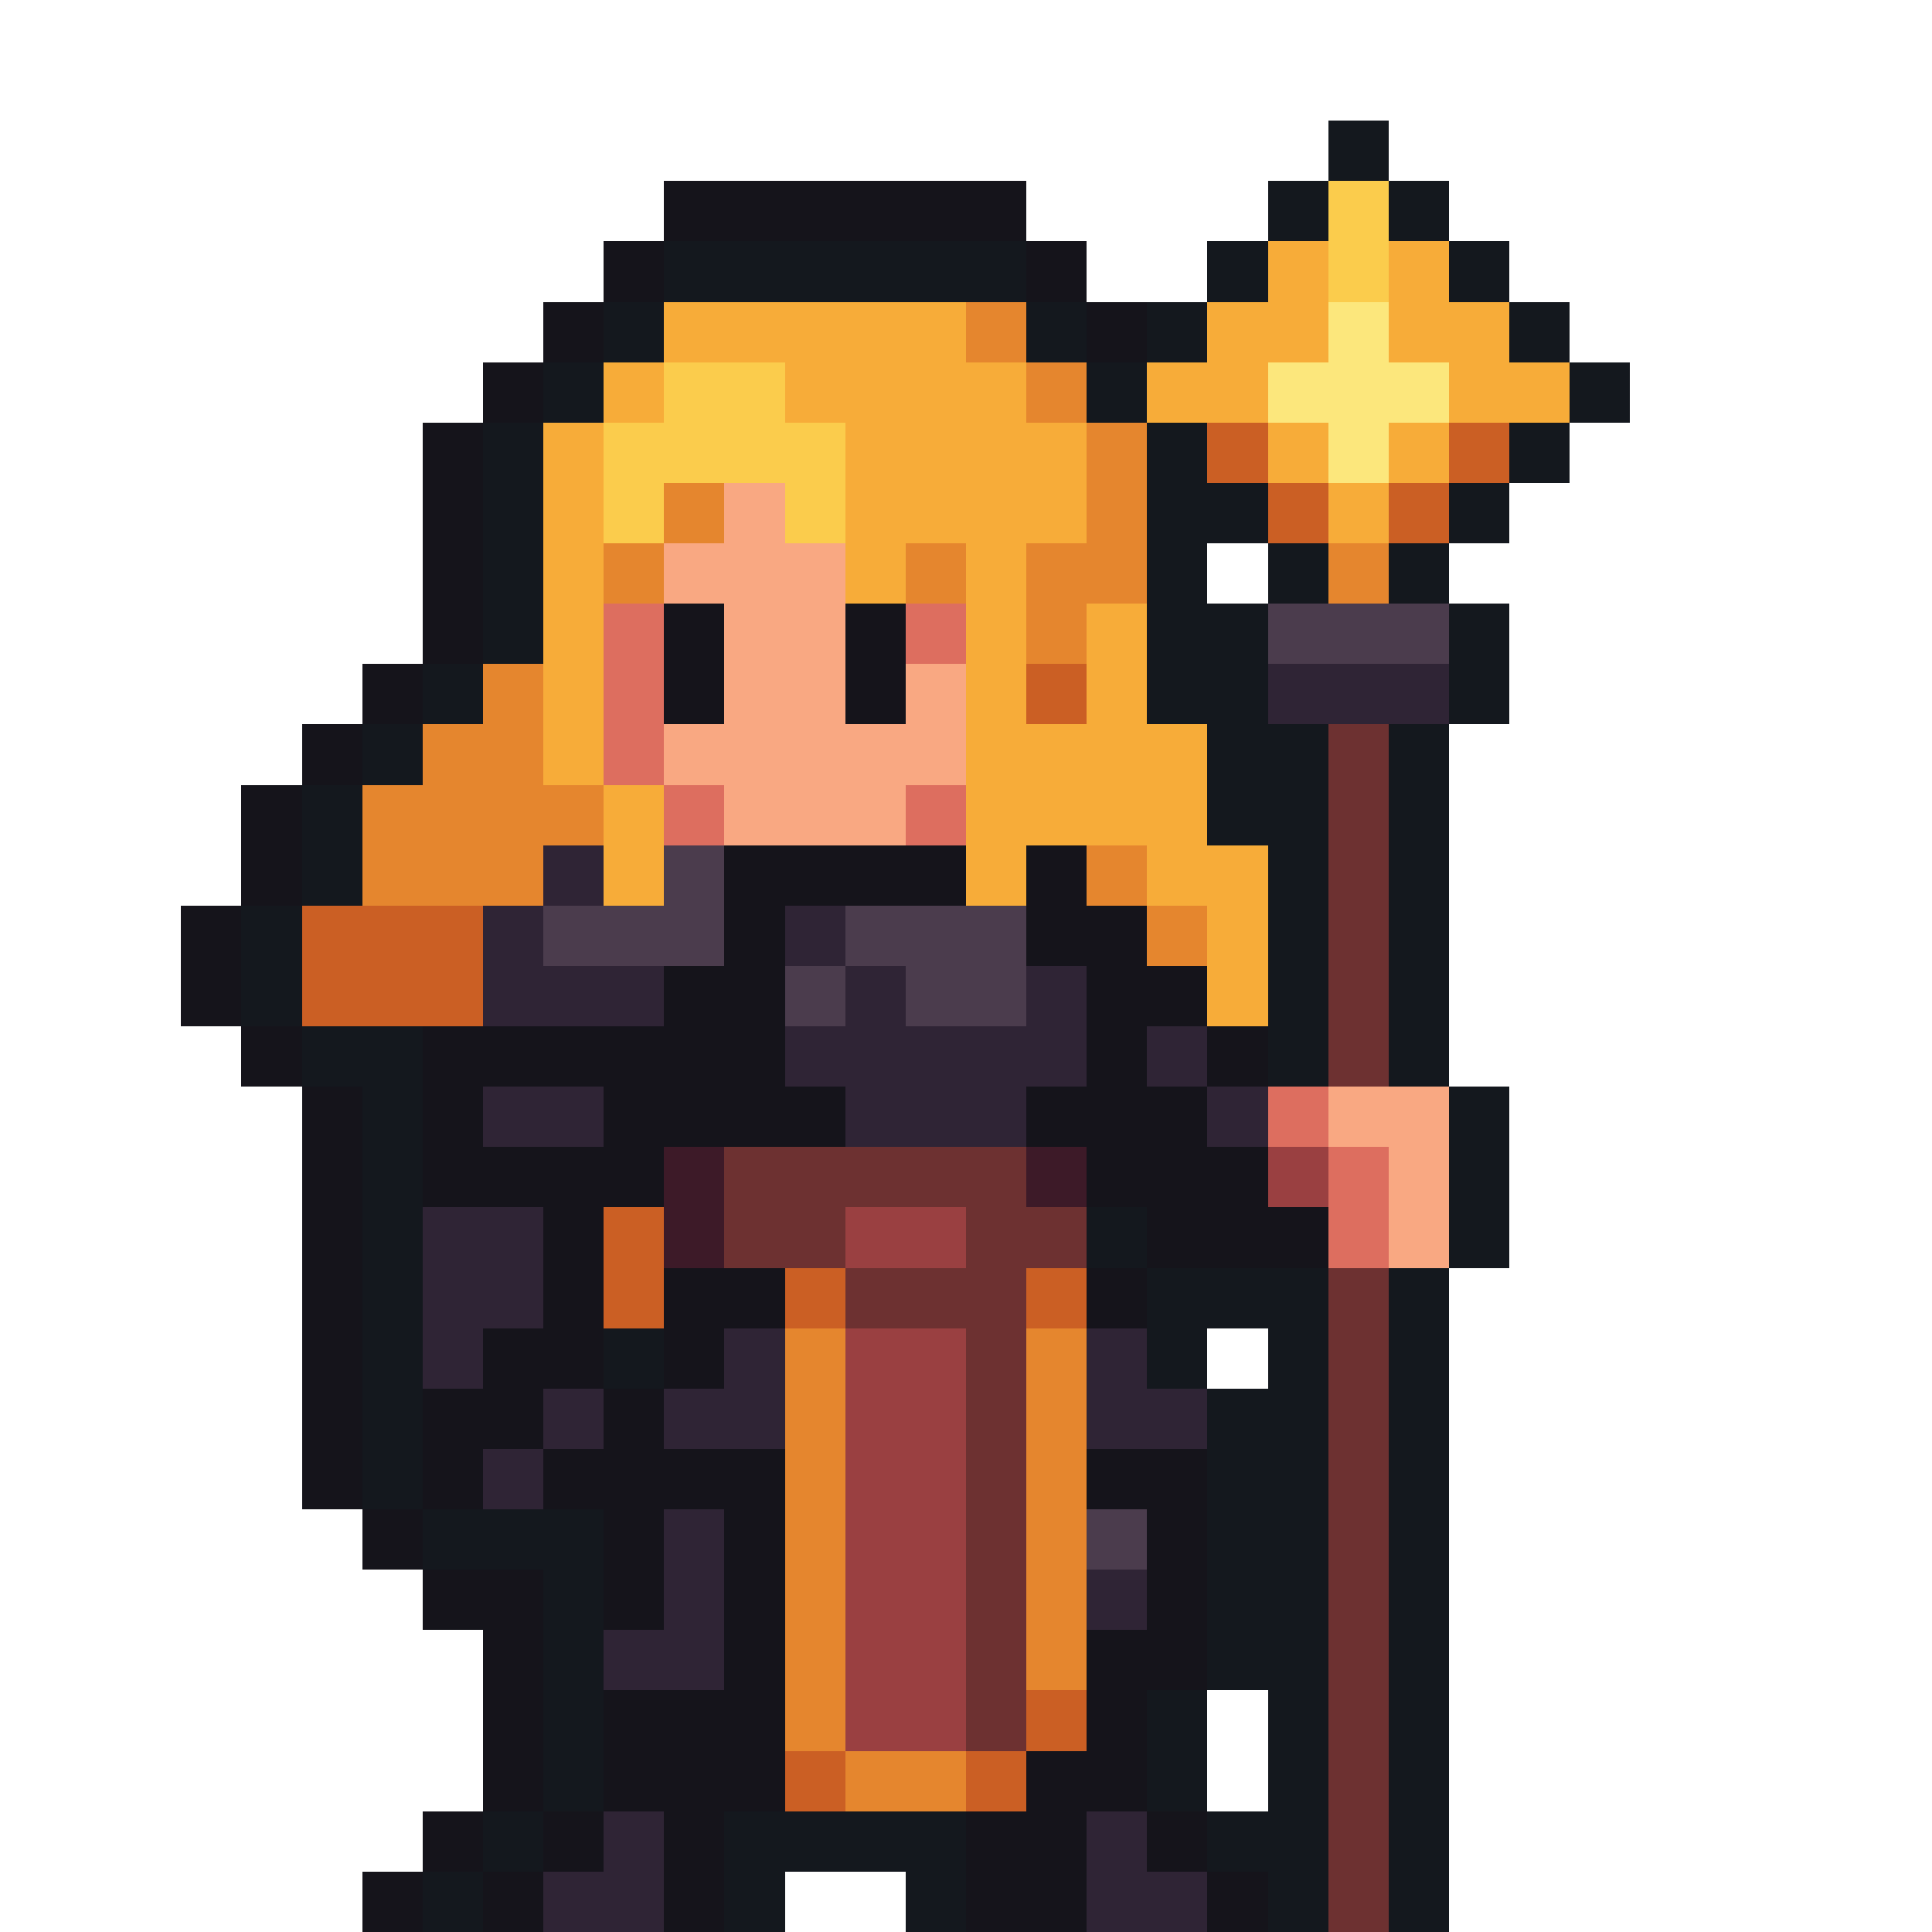
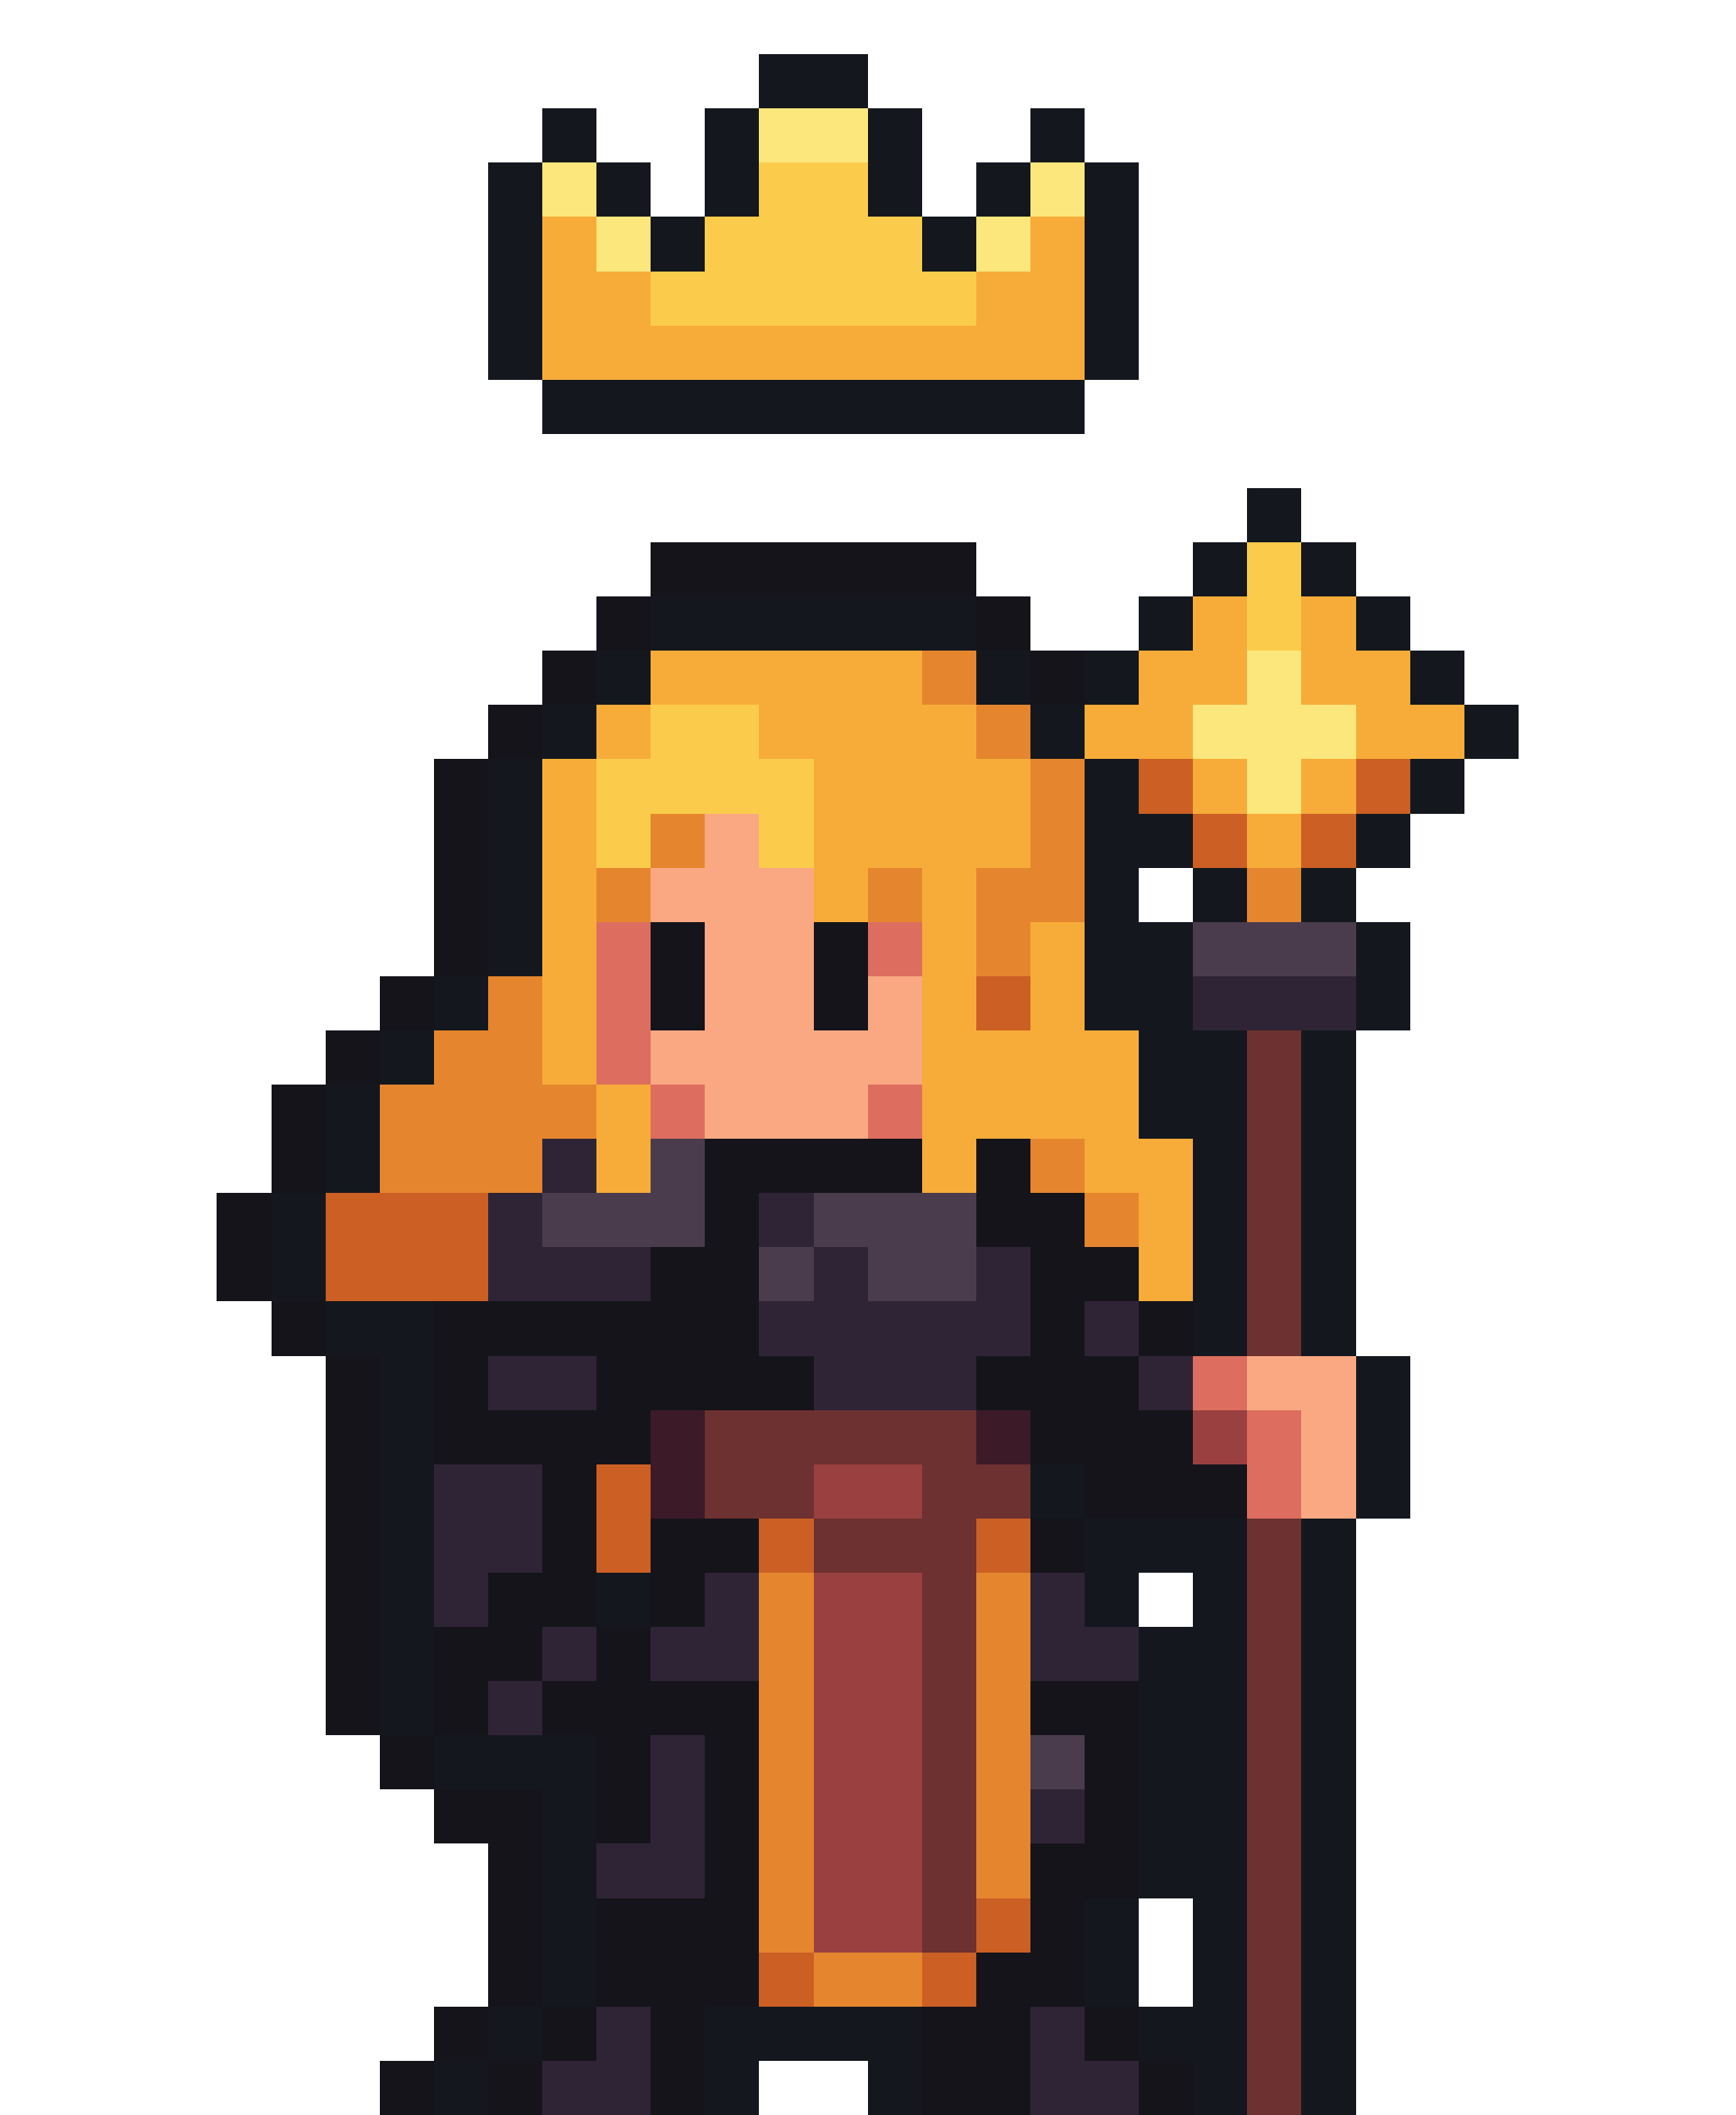
- <svg xmlns="http://www.w3.org/2000/svg" version="1.1" width="32" height="32" shape-rendering="crispEdges">
-   <rect x="22" y="2" width="1" height="1" fill="#14181E" />
-   <rect x="11" y="3" width="6" height="1" fill="#15141B" />
-   <rect x="21" y="3" width="1" height="1" fill="#14181E" />
-   <rect x="22" y="3" width="1" height="2" fill="#FBCC4C" />
-   <rect x="23" y="3" width="1" height="1" fill="#14181E" />
-   <rect x="10" y="4" width="1" height="1" fill="#15141B" />
-   <rect x="11" y="4" width="6" height="1" fill="#14181E" />
-   <rect x="17" y="4" width="1" height="1" fill="#15141B" />
-   <rect x="20" y="4" width="1" height="1" fill="#14181E" />
-   <rect x="21" y="4" width="1" height="2" fill="#F7AC39" />
-   <rect x="23" y="4" width="1" height="2" fill="#F7AC39" />
-   <rect x="24" y="4" width="1" height="1" fill="#14181E" />
-   <rect x="9" y="5" width="1" height="1" fill="#15141B" />
-   <rect x="10" y="5" width="1" height="1" fill="#14181E" />
-   <rect x="11" y="5" width="5" height="1" fill="#F7AC39" />
-   <rect x="16" y="5" width="1" height="1" fill="#E5862E" />
-   <rect x="17" y="5" width="1" height="1" fill="#14181E" />
-   <rect x="18" y="5" width="1" height="1" fill="#15141B" />
-   <rect x="19" y="5" width="1" height="1" fill="#14181E" />
-   <rect x="20" y="5" width="1" height="2" fill="#F7AC39" />
-   <rect x="22" y="5" width="1" height="3" fill="#FCE77C" />
-   <rect x="24" y="5" width="1" height="2" fill="#F7AC39" />
-   <rect x="25" y="5" width="1" height="1" fill="#14181E" />
-   <rect x="8" y="6" width="1" height="1" fill="#15141B" />
-   <rect x="9" y="6" width="1" height="1" fill="#14181E" />
-   <rect x="10" y="6" width="1" height="1" fill="#F7AC39" />
-   <rect x="11" y="6" width="2" height="2" fill="#FBCC4C" />
-   <rect x="13" y="6" width="4" height="1" fill="#F7AC39" />
-   <rect x="17" y="6" width="1" height="1" fill="#E5862E" />
-   <rect x="18" y="6" width="1" height="1" fill="#14181E" />
-   <rect x="19" y="6" width="1" height="1" fill="#F7AC39" />
-   <rect x="21" y="6" width="1" height="1" fill="#FCE77C" />
-   <rect x="23" y="6" width="1" height="1" fill="#FCE77C" />
-   <rect x="25" y="6" width="1" height="1" fill="#F7AC39" />
-   <rect x="26" y="6" width="1" height="1" fill="#14181E" />
-   <rect x="7" y="7" width="1" height="4" fill="#15141B" />
-   <rect x="8" y="7" width="1" height="4" fill="#14181E" />
-   <rect x="9" y="7" width="1" height="6" fill="#F7AC39" />
-   <rect x="10" y="7" width="1" height="2" fill="#FBCC4C" />
-   <rect x="13" y="7" width="1" height="2" fill="#FBCC4C" />
-   <rect x="14" y="7" width="4" height="2" fill="#F7AC39" />
-   <rect x="18" y="7" width="1" height="3" fill="#E5862E" />
-   <rect x="19" y="7" width="1" height="5" fill="#14181E" />
-   <rect x="20" y="7" width="1" height="1" fill="#CB5F24" />
-   <rect x="21" y="7" width="1" height="1" fill="#F7AC39" />
-   <rect x="23" y="7" width="1" height="1" fill="#F7AC39" />
-   <rect x="24" y="7" width="1" height="1" fill="#CB5F24" />
-   <rect x="25" y="7" width="1" height="1" fill="#14181E" />
-   <rect x="11" y="8" width="1" height="1" fill="#E5862E" />
-   <rect x="12" y="8" width="1" height="6" fill="#F9A882" />
-   <rect x="20" y="8" width="1" height="1" fill="#14181E" />
-   <rect x="21" y="8" width="1" height="1" fill="#CB5F24" />
-   <rect x="22" y="8" width="1" height="1" fill="#F7AC39" />
-   <rect x="23" y="8" width="1" height="1" fill="#CB5F24" />
-   <rect x="24" y="8" width="1" height="1" fill="#14181E" />
-   <rect x="10" y="9" width="1" height="1" fill="#E5862E" />
-   <rect x="11" y="9" width="1" height="1" fill="#F9A882" />
-   <rect x="13" y="9" width="1" height="5" fill="#F9A882" />
-   <rect x="14" y="9" width="1" height="1" fill="#F7AC39" />
-   <rect x="15" y="9" width="1" height="1" fill="#E5862E" />
-   <rect x="16" y="9" width="1" height="6" fill="#F7AC39" />
-   <rect x="17" y="9" width="1" height="2" fill="#E5862E" />
-   <rect x="21" y="9" width="1" height="1" fill="#14181E" />
-   <rect x="22" y="9" width="1" height="1" fill="#E5862E" />
+ <svg xmlns="http://www.w3.org/2000/svg" version="1.1" width="32" height="39" shape-rendering="crispEdges">
+   <rect x="14" y="1" width="2" height="1" fill="#14181E" />
+   <rect x="10" y="2" width="1" height="1" fill="#14181E" />
+   <rect x="13" y="2" width="1" height="2" fill="#14181E" />
+   <rect x="14" y="2" width="2" height="1" fill="#FCE77C" />
+   <rect x="16" y="2" width="1" height="2" fill="#14181E" />
+   <rect x="19" y="2" width="1" height="1" fill="#14181E" />
+   <rect x="9" y="3" width="1" height="4" fill="#14181E" />
+   <rect x="10" y="3" width="1" height="1" fill="#FCE77C" />
+   <rect x="11" y="3" width="1" height="1" fill="#14181E" />
+   <rect x="14" y="3" width="2" height="3" fill="#FBCC4C" />
+   <rect x="18" y="3" width="1" height="1" fill="#14181E" />
+   <rect x="19" y="3" width="1" height="1" fill="#FCE77C" />
+   <rect x="20" y="3" width="1" height="4" fill="#14181E" />
+   <rect x="10" y="4" width="1" height="3" fill="#F7AC39" />
+   <rect x="11" y="4" width="1" height="1" fill="#FCE77C" />
+   <rect x="12" y="4" width="1" height="1" fill="#14181E" />
+   <rect x="13" y="4" width="1" height="2" fill="#FBCC4C" />
+   <rect x="16" y="4" width="1" height="2" fill="#FBCC4C" />
+   <rect x="17" y="4" width="1" height="1" fill="#14181E" />
+   <rect x="18" y="4" width="1" height="1" fill="#FCE77C" />
+   <rect x="19" y="4" width="1" height="3" fill="#F7AC39" />
+   <rect x="11" y="5" width="1" height="2" fill="#F7AC39" />
+   <rect x="12" y="5" width="1" height="1" fill="#FBCC4C" />
+   <rect x="17" y="5" width="1" height="1" fill="#FBCC4C" />
+   <rect x="18" y="5" width="1" height="2" fill="#F7AC39" />
+   <rect x="12" y="6" width="6" height="1" fill="#F7AC39" />
+   <rect x="10" y="7" width="10" height="1" fill="#14181E" />
  <rect x="23" y="9" width="1" height="1" fill="#14181E" />
-   <rect x="10" y="10" width="1" height="3" fill="#DD6E5F" />
-   <rect x="11" y="10" width="1" height="2" fill="#15141B" />
-   <rect x="14" y="10" width="1" height="2" fill="#15141B" />
-   <rect x="15" y="10" width="1" height="1" fill="#DD6E5F" />
-   <rect x="18" y="10" width="1" height="4" fill="#F7AC39" />
-   <rect x="20" y="10" width="1" height="4" fill="#14181E" />
-   <rect x="21" y="10" width="3" height="1" fill="#4B3C4D" />
-   <rect x="24" y="10" width="1" height="2" fill="#14181E" />
-   <rect x="6" y="11" width="1" height="1" fill="#15141B" />
-   <rect x="7" y="11" width="1" height="1" fill="#14181E" />
-   <rect x="8" y="11" width="1" height="4" fill="#E5862E" />
-   <rect x="15" y="11" width="1" height="2" fill="#F9A882" />
-   <rect x="17" y="11" width="1" height="1" fill="#CB5F24" />
-   <rect x="21" y="11" width="3" height="1" fill="#2F2435" />
-   <rect x="5" y="12" width="1" height="1" fill="#15141B" />
-   <rect x="6" y="12" width="1" height="1" fill="#14181E" />
-   <rect x="7" y="12" width="1" height="3" fill="#E5862E" />
-   <rect x="11" y="12" width="1" height="1" fill="#F9A882" />
-   <rect x="14" y="12" width="1" height="2" fill="#F9A882" />
-   <rect x="17" y="12" width="1" height="2" fill="#F7AC39" />
-   <rect x="19" y="12" width="1" height="3" fill="#F7AC39" />
-   <rect x="21" y="12" width="1" height="6" fill="#14181E" />
-   <rect x="22" y="12" width="1" height="6" fill="#6D3131" />
-   <rect x="23" y="12" width="1" height="6" fill="#14181E" />
-   <rect x="4" y="13" width="1" height="2" fill="#15141B" />
-   <rect x="5" y="13" width="1" height="2" fill="#14181E" />
-   <rect x="6" y="13" width="1" height="2" fill="#E5862E" />
-   <rect x="9" y="13" width="1" height="1" fill="#E5862E" />
-   <rect x="10" y="13" width="1" height="2" fill="#F7AC39" />
-   <rect x="11" y="13" width="1" height="1" fill="#DD6E5F" />
-   <rect x="15" y="13" width="1" height="1" fill="#DD6E5F" />
-   <rect x="9" y="14" width="1" height="1" fill="#2F2435" />
-   <rect x="11" y="14" width="1" height="2" fill="#4B3C4D" />
-   <rect x="12" y="14" width="4" height="1" fill="#15141B" />
-   <rect x="17" y="14" width="1" height="2" fill="#15141B" />
-   <rect x="18" y="14" width="1" height="1" fill="#E5862E" />
-   <rect x="20" y="14" width="1" height="3" fill="#F7AC39" />
-   <rect x="3" y="15" width="1" height="2" fill="#15141B" />
-   <rect x="4" y="15" width="1" height="2" fill="#14181E" />
-   <rect x="5" y="15" width="3" height="2" fill="#CB5F24" />
-   <rect x="8" y="15" width="1" height="2" fill="#2F2435" />
-   <rect x="9" y="15" width="2" height="1" fill="#4B3C4D" />
-   <rect x="12" y="15" width="1" height="4" fill="#15141B" />
-   <rect x="13" y="15" width="1" height="1" fill="#2F2435" />
-   <rect x="14" y="15" width="3" height="1" fill="#4B3C4D" />
-   <rect x="18" y="15" width="1" height="5" fill="#15141B" />
-   <rect x="19" y="15" width="1" height="1" fill="#E5862E" />
-   <rect x="9" y="16" width="2" height="1" fill="#2F2435" />
-   <rect x="11" y="16" width="1" height="3" fill="#15141B" />
-   <rect x="13" y="16" width="1" height="1" fill="#4B3C4D" />
-   <rect x="14" y="16" width="1" height="3" fill="#2F2435" />
-   <rect x="15" y="16" width="2" height="1" fill="#4B3C4D" />
-   <rect x="17" y="16" width="1" height="2" fill="#2F2435" />
-   <rect x="19" y="16" width="1" height="1" fill="#15141B" />
-   <rect x="4" y="17" width="1" height="1" fill="#15141B" />
-   <rect x="5" y="17" width="2" height="1" fill="#14181E" />
-   <rect x="7" y="17" width="4" height="1" fill="#15141B" />
-   <rect x="13" y="17" width="1" height="1" fill="#2F2435" />
-   <rect x="15" y="17" width="2" height="2" fill="#2F2435" />
-   <rect x="19" y="17" width="1" height="1" fill="#2F2435" />
-   <rect x="20" y="17" width="1" height="1" fill="#15141B" />
-   <rect x="5" y="18" width="1" height="7" fill="#15141B" />
-   <rect x="6" y="18" width="1" height="7" fill="#14181E" />
-   <rect x="7" y="18" width="1" height="2" fill="#15141B" />
-   <rect x="8" y="18" width="2" height="1" fill="#2F2435" />
-   <rect x="10" y="18" width="1" height="2" fill="#15141B" />
-   <rect x="13" y="18" width="1" height="1" fill="#15141B" />
-   <rect x="17" y="18" width="1" height="1" fill="#15141B" />
-   <rect x="19" y="18" width="1" height="3" fill="#15141B" />
-   <rect x="20" y="18" width="1" height="1" fill="#2F2435" />
-   <rect x="21" y="18" width="1" height="1" fill="#DD6E5F" />
-   <rect x="22" y="18" width="2" height="1" fill="#F9A882" />
-   <rect x="24" y="18" width="1" height="3" fill="#14181E" />
-   <rect x="8" y="19" width="2" height="1" fill="#15141B" />
-   <rect x="11" y="19" width="1" height="2" fill="#3D1A28" />
-   <rect x="12" y="19" width="5" height="1" fill="#6D3131" />
-   <rect x="17" y="19" width="1" height="1" fill="#3D1A28" />
-   <rect x="20" y="19" width="1" height="2" fill="#15141B" />
-   <rect x="21" y="19" width="1" height="1" fill="#9A4041" />
-   <rect x="22" y="19" width="1" height="2" fill="#DD6E5F" />
-   <rect x="23" y="19" width="1" height="2" fill="#F9A882" />
-   <rect x="7" y="20" width="2" height="2" fill="#2F2435" />
-   <rect x="9" y="20" width="1" height="3" fill="#15141B" />
-   <rect x="10" y="20" width="1" height="2" fill="#CB5F24" />
-   <rect x="12" y="20" width="2" height="1" fill="#6D3131" />
-   <rect x="14" y="20" width="2" height="1" fill="#9A4041" />
-   <rect x="16" y="20" width="2" height="1" fill="#6D3131" />
-   <rect x="18" y="20" width="1" height="1" fill="#14181E" />
-   <rect x="21" y="20" width="1" height="1" fill="#15141B" />
-   <rect x="11" y="21" width="2" height="1" fill="#15141B" />
-   <rect x="13" y="21" width="1" height="1" fill="#CB5F24" />
-   <rect x="14" y="21" width="3" height="1" fill="#6D3131" />
-   <rect x="17" y="21" width="1" height="1" fill="#CB5F24" />
-   <rect x="18" y="21" width="1" height="1" fill="#15141B" />
-   <rect x="19" y="21" width="3" height="1" fill="#14181E" />
-   <rect x="22" y="21" width="1" height="11" fill="#6D3131" />
-   <rect x="23" y="21" width="1" height="11" fill="#14181E" />
-   <rect x="7" y="22" width="1" height="1" fill="#2F2435" />
-   <rect x="8" y="22" width="1" height="2" fill="#15141B" />
-   <rect x="10" y="22" width="1" height="1" fill="#14181E" />
-   <rect x="11" y="22" width="1" height="1" fill="#15141B" />
-   <rect x="12" y="22" width="1" height="2" fill="#2F2435" />
-   <rect x="13" y="22" width="1" height="7" fill="#E5862E" />
-   <rect x="14" y="22" width="2" height="7" fill="#9A4041" />
-   <rect x="16" y="22" width="1" height="7" fill="#6D3131" />
-   <rect x="17" y="22" width="1" height="6" fill="#E5862E" />
-   <rect x="18" y="22" width="1" height="2" fill="#2F2435" />
-   <rect x="19" y="22" width="1" height="1" fill="#14181E" />
-   <rect x="21" y="22" width="1" height="10" fill="#14181E" />
-   <rect x="7" y="23" width="1" height="2" fill="#15141B" />
-   <rect x="9" y="23" width="1" height="1" fill="#2F2435" />
-   <rect x="10" y="23" width="1" height="4" fill="#15141B" />
-   <rect x="11" y="23" width="1" height="1" fill="#2F2435" />
-   <rect x="19" y="23" width="1" height="1" fill="#2F2435" />
-   <rect x="20" y="23" width="1" height="5" fill="#14181E" />
-   <rect x="8" y="24" width="1" height="1" fill="#2F2435" />
-   <rect x="9" y="24" width="1" height="1" fill="#15141B" />
-   <rect x="11" y="24" width="2" height="1" fill="#15141B" />
-   <rect x="18" y="24" width="2" height="1" fill="#15141B" />
-   <rect x="6" y="25" width="1" height="1" fill="#15141B" />
-   <rect x="7" y="25" width="3" height="1" fill="#14181E" />
-   <rect x="11" y="25" width="1" height="3" fill="#2F2435" />
-   <rect x="12" y="25" width="1" height="5" fill="#15141B" />
-   <rect x="18" y="25" width="1" height="1" fill="#4B3C4D" />
-   <rect x="19" y="25" width="1" height="3" fill="#15141B" />
-   <rect x="7" y="26" width="2" height="1" fill="#15141B" />
-   <rect x="9" y="26" width="1" height="4" fill="#14181E" />
-   <rect x="18" y="26" width="1" height="1" fill="#2F2435" />
-   <rect x="8" y="27" width="1" height="3" fill="#15141B" />
-   <rect x="10" y="27" width="1" height="1" fill="#2F2435" />
-   <rect x="18" y="27" width="1" height="3" fill="#15141B" />
-   <rect x="10" y="28" width="2" height="2" fill="#15141B" />
-   <rect x="17" y="28" width="1" height="1" fill="#CB5F24" />
-   <rect x="19" y="28" width="1" height="2" fill="#14181E" />
-   <rect x="13" y="29" width="1" height="1" fill="#CB5F24" />
-   <rect x="14" y="29" width="2" height="1" fill="#E5862E" />
-   <rect x="16" y="29" width="1" height="1" fill="#CB5F24" />
-   <rect x="17" y="29" width="1" height="3" fill="#15141B" />
-   <rect x="7" y="30" width="1" height="1" fill="#15141B" />
-   <rect x="8" y="30" width="1" height="1" fill="#14181E" />
-   <rect x="9" y="30" width="1" height="1" fill="#15141B" />
-   <rect x="10" y="30" width="1" height="2" fill="#2F2435" />
-   <rect x="11" y="30" width="1" height="2" fill="#15141B" />
-   <rect x="12" y="30" width="4" height="1" fill="#14181E" />
-   <rect x="16" y="30" width="1" height="2" fill="#15141B" />
-   <rect x="18" y="30" width="1" height="2" fill="#2F2435" />
-   <rect x="19" y="30" width="1" height="1" fill="#15141B" />
-   <rect x="20" y="30" width="1" height="1" fill="#14181E" />
-   <rect x="6" y="31" width="1" height="1" fill="#15141B" />
-   <rect x="7" y="31" width="1" height="1" fill="#14181E" />
-   <rect x="8" y="31" width="1" height="1" fill="#15141B" />
+   <rect x="12" y="10" width="6" height="1" fill="#15141B" />
+   <rect x="22" y="10" width="1" height="1" fill="#14181E" />
+   <rect x="23" y="10" width="1" height="2" fill="#FBCC4C" />
+   <rect x="24" y="10" width="1" height="1" fill="#14181E" />
+   <rect x="11" y="11" width="1" height="1" fill="#15141B" />
+   <rect x="12" y="11" width="6" height="1" fill="#14181E" />
+   <rect x="18" y="11" width="1" height="1" fill="#15141B" />
+   <rect x="21" y="11" width="1" height="1" fill="#14181E" />
+   <rect x="22" y="11" width="1" height="2" fill="#F7AC39" />
+   <rect x="24" y="11" width="1" height="2" fill="#F7AC39" />
+   <rect x="25" y="11" width="1" height="1" fill="#14181E" />
+   <rect x="10" y="12" width="1" height="1" fill="#15141B" />
+   <rect x="11" y="12" width="1" height="1" fill="#14181E" />
+   <rect x="12" y="12" width="5" height="1" fill="#F7AC39" />
+   <rect x="17" y="12" width="1" height="1" fill="#E5862E" />
+   <rect x="18" y="12" width="1" height="1" fill="#14181E" />
+   <rect x="19" y="12" width="1" height="1" fill="#15141B" />
+   <rect x="20" y="12" width="1" height="1" fill="#14181E" />
+   <rect x="21" y="12" width="1" height="2" fill="#F7AC39" />
+   <rect x="23" y="12" width="1" height="3" fill="#FCE77C" />
+   <rect x="25" y="12" width="1" height="2" fill="#F7AC39" />
+   <rect x="26" y="12" width="1" height="1" fill="#14181E" />
+   <rect x="9" y="13" width="1" height="1" fill="#15141B" />
+   <rect x="10" y="13" width="1" height="1" fill="#14181E" />
+   <rect x="11" y="13" width="1" height="1" fill="#F7AC39" />
+   <rect x="12" y="13" width="2" height="2" fill="#FBCC4C" />
+   <rect x="14" y="13" width="4" height="1" fill="#F7AC39" />
+   <rect x="18" y="13" width="1" height="1" fill="#E5862E" />
+   <rect x="19" y="13" width="1" height="1" fill="#14181E" />
+   <rect x="20" y="13" width="1" height="1" fill="#F7AC39" />
+   <rect x="22" y="13" width="1" height="1" fill="#FCE77C" />
+   <rect x="24" y="13" width="1" height="1" fill="#FCE77C" />
+   <rect x="26" y="13" width="1" height="1" fill="#F7AC39" />
+   <rect x="27" y="13" width="1" height="1" fill="#14181E" />
+   <rect x="8" y="14" width="1" height="4" fill="#15141B" />
+   <rect x="9" y="14" width="1" height="4" fill="#14181E" />
+   <rect x="10" y="14" width="1" height="6" fill="#F7AC39" />
+   <rect x="11" y="14" width="1" height="2" fill="#FBCC4C" />
+   <rect x="14" y="14" width="1" height="2" fill="#FBCC4C" />
+   <rect x="15" y="14" width="4" height="2" fill="#F7AC39" />
+   <rect x="19" y="14" width="1" height="3" fill="#E5862E" />
+   <rect x="20" y="14" width="1" height="5" fill="#14181E" />
+   <rect x="21" y="14" width="1" height="1" fill="#CB5F24" />
+   <rect x="22" y="14" width="1" height="1" fill="#F7AC39" />
+   <rect x="24" y="14" width="1" height="1" fill="#F7AC39" />
+   <rect x="25" y="14" width="1" height="1" fill="#CB5F24" />
+   <rect x="26" y="14" width="1" height="1" fill="#14181E" />
+   <rect x="12" y="15" width="1" height="1" fill="#E5862E" />
+   <rect x="13" y="15" width="1" height="6" fill="#F9A882" />
+   <rect x="21" y="15" width="1" height="1" fill="#14181E" />
+   <rect x="22" y="15" width="1" height="1" fill="#CB5F24" />
+   <rect x="23" y="15" width="1" height="1" fill="#F7AC39" />
+   <rect x="24" y="15" width="1" height="1" fill="#CB5F24" />
+   <rect x="25" y="15" width="1" height="1" fill="#14181E" />
+   <rect x="11" y="16" width="1" height="1" fill="#E5862E" />
+   <rect x="12" y="16" width="1" height="1" fill="#F9A882" />
+   <rect x="14" y="16" width="1" height="5" fill="#F9A882" />
+   <rect x="15" y="16" width="1" height="1" fill="#F7AC39" />
+   <rect x="16" y="16" width="1" height="1" fill="#E5862E" />
+   <rect x="17" y="16" width="1" height="6" fill="#F7AC39" />
+   <rect x="18" y="16" width="1" height="2" fill="#E5862E" />
+   <rect x="22" y="16" width="1" height="1" fill="#14181E" />
+   <rect x="23" y="16" width="1" height="1" fill="#E5862E" />
+   <rect x="24" y="16" width="1" height="1" fill="#14181E" />
+   <rect x="11" y="17" width="1" height="3" fill="#DD6E5F" />
+   <rect x="12" y="17" width="1" height="2" fill="#15141B" />
+   <rect x="15" y="17" width="1" height="2" fill="#15141B" />
+   <rect x="16" y="17" width="1" height="1" fill="#DD6E5F" />
+   <rect x="19" y="17" width="1" height="4" fill="#F7AC39" />
+   <rect x="21" y="17" width="1" height="4" fill="#14181E" />
+   <rect x="22" y="17" width="3" height="1" fill="#4B3C4D" />
+   <rect x="25" y="17" width="1" height="2" fill="#14181E" />
+   <rect x="7" y="18" width="1" height="1" fill="#15141B" />
+   <rect x="8" y="18" width="1" height="1" fill="#14181E" />
+   <rect x="9" y="18" width="1" height="4" fill="#E5862E" />
+   <rect x="16" y="18" width="1" height="2" fill="#F9A882" />
+   <rect x="18" y="18" width="1" height="1" fill="#CB5F24" />
+   <rect x="22" y="18" width="3" height="1" fill="#2F2435" />
+   <rect x="6" y="19" width="1" height="1" fill="#15141B" />
+   <rect x="7" y="19" width="1" height="1" fill="#14181E" />
+   <rect x="8" y="19" width="1" height="3" fill="#E5862E" />
+   <rect x="12" y="19" width="1" height="1" fill="#F9A882" />
+   <rect x="15" y="19" width="1" height="2" fill="#F9A882" />
+   <rect x="18" y="19" width="1" height="2" fill="#F7AC39" />
+   <rect x="20" y="19" width="1" height="3" fill="#F7AC39" />
+   <rect x="22" y="19" width="1" height="6" fill="#14181E" />
+   <rect x="23" y="19" width="1" height="6" fill="#6D3131" />
+   <rect x="24" y="19" width="1" height="6" fill="#14181E" />
+   <rect x="5" y="20" width="1" height="2" fill="#15141B" />
+   <rect x="6" y="20" width="1" height="2" fill="#14181E" />
+   <rect x="7" y="20" width="1" height="2" fill="#E5862E" />
+   <rect x="10" y="20" width="1" height="1" fill="#E5862E" />
+   <rect x="11" y="20" width="1" height="2" fill="#F7AC39" />
+   <rect x="12" y="20" width="1" height="1" fill="#DD6E5F" />
+   <rect x="16" y="20" width="1" height="1" fill="#DD6E5F" />
+   <rect x="10" y="21" width="1" height="1" fill="#2F2435" />
+   <rect x="12" y="21" width="1" height="2" fill="#4B3C4D" />
+   <rect x="13" y="21" width="4" height="1" fill="#15141B" />
+   <rect x="18" y="21" width="1" height="2" fill="#15141B" />
+   <rect x="19" y="21" width="1" height="1" fill="#E5862E" />
+   <rect x="21" y="21" width="1" height="3" fill="#F7AC39" />
+   <rect x="4" y="22" width="1" height="2" fill="#15141B" />
+   <rect x="5" y="22" width="1" height="2" fill="#14181E" />
+   <rect x="6" y="22" width="3" height="2" fill="#CB5F24" />
+   <rect x="9" y="22" width="1" height="2" fill="#2F2435" />
+   <rect x="10" y="22" width="2" height="1" fill="#4B3C4D" />
+   <rect x="13" y="22" width="1" height="4" fill="#15141B" />
+   <rect x="14" y="22" width="1" height="1" fill="#2F2435" />
+   <rect x="15" y="22" width="3" height="1" fill="#4B3C4D" />
+   <rect x="19" y="22" width="1" height="5" fill="#15141B" />
+   <rect x="20" y="22" width="1" height="1" fill="#E5862E" />
+   <rect x="10" y="23" width="2" height="1" fill="#2F2435" />
+   <rect x="12" y="23" width="1" height="3" fill="#15141B" />
+   <rect x="14" y="23" width="1" height="1" fill="#4B3C4D" />
+   <rect x="15" y="23" width="1" height="3" fill="#2F2435" />
+   <rect x="16" y="23" width="2" height="1" fill="#4B3C4D" />
+   <rect x="18" y="23" width="1" height="2" fill="#2F2435" />
+   <rect x="20" y="23" width="1" height="1" fill="#15141B" />
+   <rect x="5" y="24" width="1" height="1" fill="#15141B" />
+   <rect x="6" y="24" width="2" height="1" fill="#14181E" />
+   <rect x="8" y="24" width="4" height="1" fill="#15141B" />
+   <rect x="14" y="24" width="1" height="1" fill="#2F2435" />
+   <rect x="16" y="24" width="2" height="2" fill="#2F2435" />
+   <rect x="20" y="24" width="1" height="1" fill="#2F2435" />
+   <rect x="21" y="24" width="1" height="1" fill="#15141B" />
+   <rect x="6" y="25" width="1" height="7" fill="#15141B" />
+   <rect x="7" y="25" width="1" height="7" fill="#14181E" />
+   <rect x="8" y="25" width="1" height="2" fill="#15141B" />
+   <rect x="9" y="25" width="2" height="1" fill="#2F2435" />
+   <rect x="11" y="25" width="1" height="2" fill="#15141B" />
+   <rect x="14" y="25" width="1" height="1" fill="#15141B" />
+   <rect x="18" y="25" width="1" height="1" fill="#15141B" />
+   <rect x="20" y="25" width="1" height="3" fill="#15141B" />
+   <rect x="21" y="25" width="1" height="1" fill="#2F2435" />
+   <rect x="22" y="25" width="1" height="1" fill="#DD6E5F" />
+   <rect x="23" y="25" width="2" height="1" fill="#F9A882" />
+   <rect x="25" y="25" width="1" height="3" fill="#14181E" />
+   <rect x="9" y="26" width="2" height="1" fill="#15141B" />
+   <rect x="12" y="26" width="1" height="2" fill="#3D1A28" />
+   <rect x="13" y="26" width="5" height="1" fill="#6D3131" />
+   <rect x="18" y="26" width="1" height="1" fill="#3D1A28" />
+   <rect x="21" y="26" width="1" height="2" fill="#15141B" />
+   <rect x="22" y="26" width="1" height="1" fill="#9A4041" />
+   <rect x="23" y="26" width="1" height="2" fill="#DD6E5F" />
+   <rect x="24" y="26" width="1" height="2" fill="#F9A882" />
+   <rect x="8" y="27" width="2" height="2" fill="#2F2435" />
+   <rect x="10" y="27" width="1" height="3" fill="#15141B" />
+   <rect x="11" y="27" width="1" height="2" fill="#CB5F24" />
+   <rect x="13" y="27" width="2" height="1" fill="#6D3131" />
+   <rect x="15" y="27" width="2" height="1" fill="#9A4041" />
+   <rect x="17" y="27" width="2" height="1" fill="#6D3131" />
+   <rect x="19" y="27" width="1" height="1" fill="#14181E" />
+   <rect x="22" y="27" width="1" height="1" fill="#15141B" />
+   <rect x="12" y="28" width="2" height="1" fill="#15141B" />
+   <rect x="14" y="28" width="1" height="1" fill="#CB5F24" />
+   <rect x="15" y="28" width="3" height="1" fill="#6D3131" />
+   <rect x="18" y="28" width="1" height="1" fill="#CB5F24" />
+   <rect x="19" y="28" width="1" height="1" fill="#15141B" />
+   <rect x="20" y="28" width="3" height="1" fill="#14181E" />
+   <rect x="23" y="28" width="1" height="11" fill="#6D3131" />
+   <rect x="24" y="28" width="1" height="11" fill="#14181E" />
+   <rect x="8" y="29" width="1" height="1" fill="#2F2435" />
+   <rect x="9" y="29" width="1" height="2" fill="#15141B" />
+   <rect x="11" y="29" width="1" height="1" fill="#14181E" />
+   <rect x="12" y="29" width="1" height="1" fill="#15141B" />
+   <rect x="13" y="29" width="1" height="2" fill="#2F2435" />
+   <rect x="14" y="29" width="1" height="7" fill="#E5862E" />
+   <rect x="15" y="29" width="2" height="7" fill="#9A4041" />
+   <rect x="17" y="29" width="1" height="7" fill="#6D3131" />
+   <rect x="18" y="29" width="1" height="6" fill="#E5862E" />
+   <rect x="19" y="29" width="1" height="2" fill="#2F2435" />
+   <rect x="20" y="29" width="1" height="1" fill="#14181E" />
+   <rect x="22" y="29" width="1" height="10" fill="#14181E" />
+   <rect x="8" y="30" width="1" height="2" fill="#15141B" />
+   <rect x="10" y="30" width="1" height="1" fill="#2F2435" />
+   <rect x="11" y="30" width="1" height="4" fill="#15141B" />
+   <rect x="12" y="30" width="1" height="1" fill="#2F2435" />
+   <rect x="20" y="30" width="1" height="1" fill="#2F2435" />
+   <rect x="21" y="30" width="1" height="5" fill="#14181E" />
  <rect x="9" y="31" width="1" height="1" fill="#2F2435" />
-   <rect x="12" y="31" width="1" height="1" fill="#14181E" />
-   <rect x="15" y="31" width="1" height="1" fill="#14181E" />
-   <rect x="19" y="31" width="1" height="1" fill="#2F2435" />
-   <rect x="20" y="31" width="1" height="1" fill="#15141B" />
+   <rect x="10" y="31" width="1" height="1" fill="#15141B" />
+   <rect x="12" y="31" width="2" height="1" fill="#15141B" />
+   <rect x="19" y="31" width="2" height="1" fill="#15141B" />
+   <rect x="7" y="32" width="1" height="1" fill="#15141B" />
+   <rect x="8" y="32" width="3" height="1" fill="#14181E" />
+   <rect x="12" y="32" width="1" height="3" fill="#2F2435" />
+   <rect x="13" y="32" width="1" height="5" fill="#15141B" />
+   <rect x="19" y="32" width="1" height="1" fill="#4B3C4D" />
+   <rect x="20" y="32" width="1" height="3" fill="#15141B" />
+   <rect x="8" y="33" width="2" height="1" fill="#15141B" />
+   <rect x="10" y="33" width="1" height="4" fill="#14181E" />
+   <rect x="19" y="33" width="1" height="1" fill="#2F2435" />
+   <rect x="9" y="34" width="1" height="3" fill="#15141B" />
+   <rect x="11" y="34" width="1" height="1" fill="#2F2435" />
+   <rect x="19" y="34" width="1" height="3" fill="#15141B" />
+   <rect x="11" y="35" width="2" height="2" fill="#15141B" />
+   <rect x="18" y="35" width="1" height="1" fill="#CB5F24" />
+   <rect x="20" y="35" width="1" height="2" fill="#14181E" />
+   <rect x="14" y="36" width="1" height="1" fill="#CB5F24" />
+   <rect x="15" y="36" width="2" height="1" fill="#E5862E" />
+   <rect x="17" y="36" width="1" height="1" fill="#CB5F24" />
+   <rect x="18" y="36" width="1" height="3" fill="#15141B" />
+   <rect x="8" y="37" width="1" height="1" fill="#15141B" />
+   <rect x="9" y="37" width="1" height="1" fill="#14181E" />
+   <rect x="10" y="37" width="1" height="1" fill="#15141B" />
+   <rect x="11" y="37" width="1" height="2" fill="#2F2435" />
+   <rect x="12" y="37" width="1" height="2" fill="#15141B" />
+   <rect x="13" y="37" width="4" height="1" fill="#14181E" />
+   <rect x="17" y="37" width="1" height="2" fill="#15141B" />
+   <rect x="19" y="37" width="1" height="2" fill="#2F2435" />
+   <rect x="20" y="37" width="1" height="1" fill="#15141B" />
+   <rect x="21" y="37" width="1" height="1" fill="#14181E" />
+   <rect x="7" y="38" width="1" height="1" fill="#15141B" />
+   <rect x="8" y="38" width="1" height="1" fill="#14181E" />
+   <rect x="9" y="38" width="1" height="1" fill="#15141B" />
+   <rect x="10" y="38" width="1" height="1" fill="#2F2435" />
+   <rect x="13" y="38" width="1" height="1" fill="#14181E" />
+   <rect x="16" y="38" width="1" height="1" fill="#14181E" />
+   <rect x="20" y="38" width="1" height="1" fill="#2F2435" />
+   <rect x="21" y="38" width="1" height="1" fill="#15141B" />
</svg>
